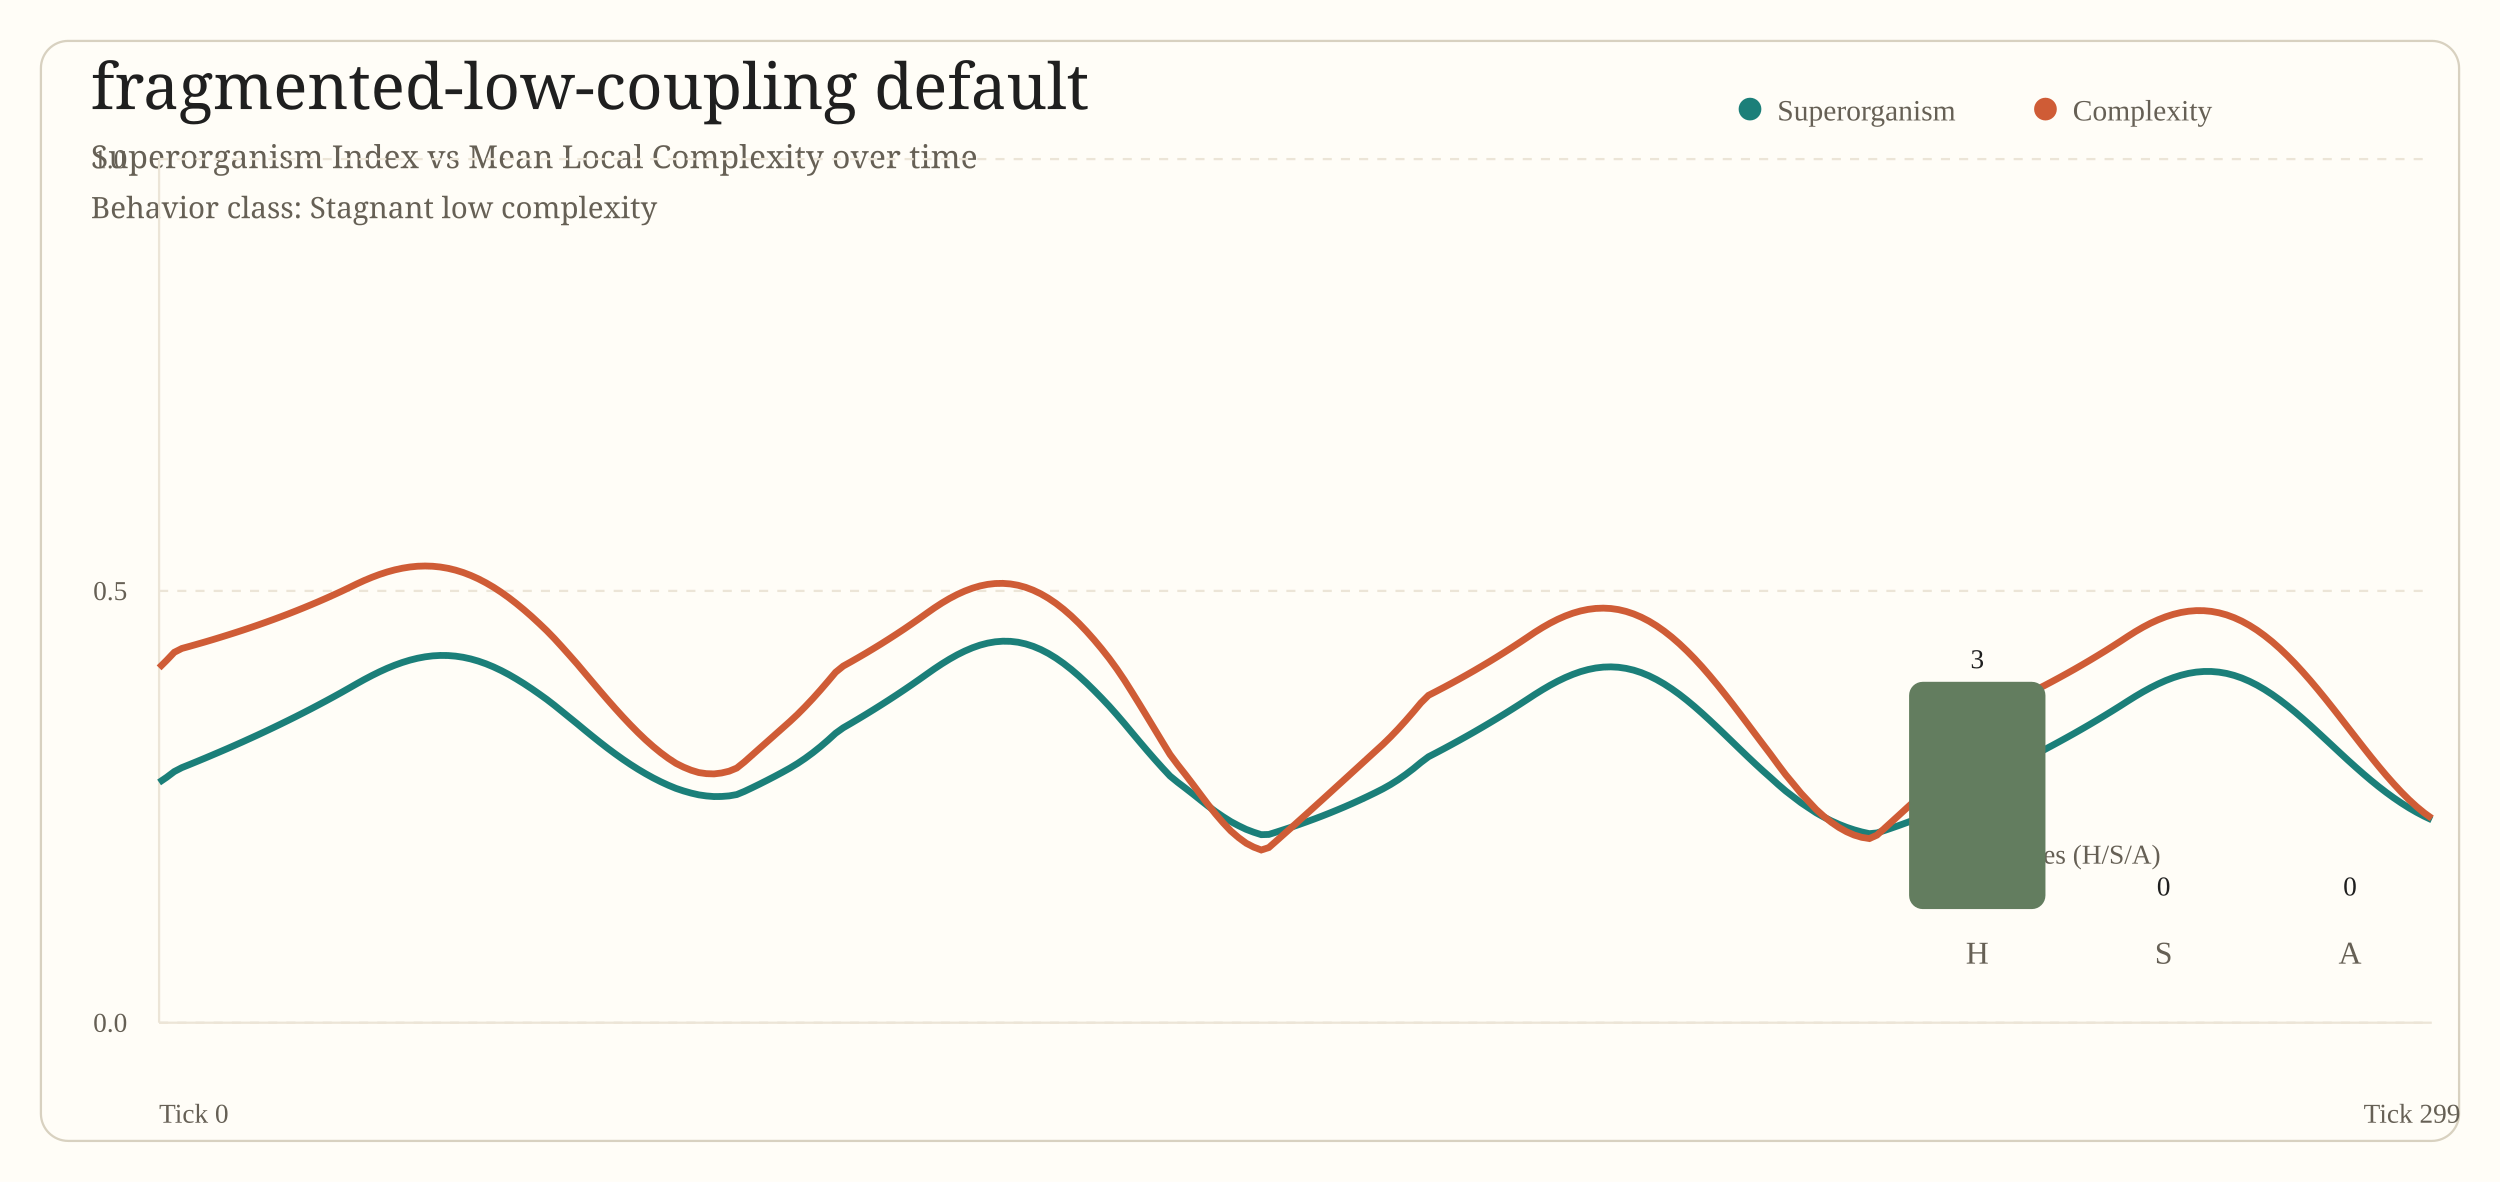
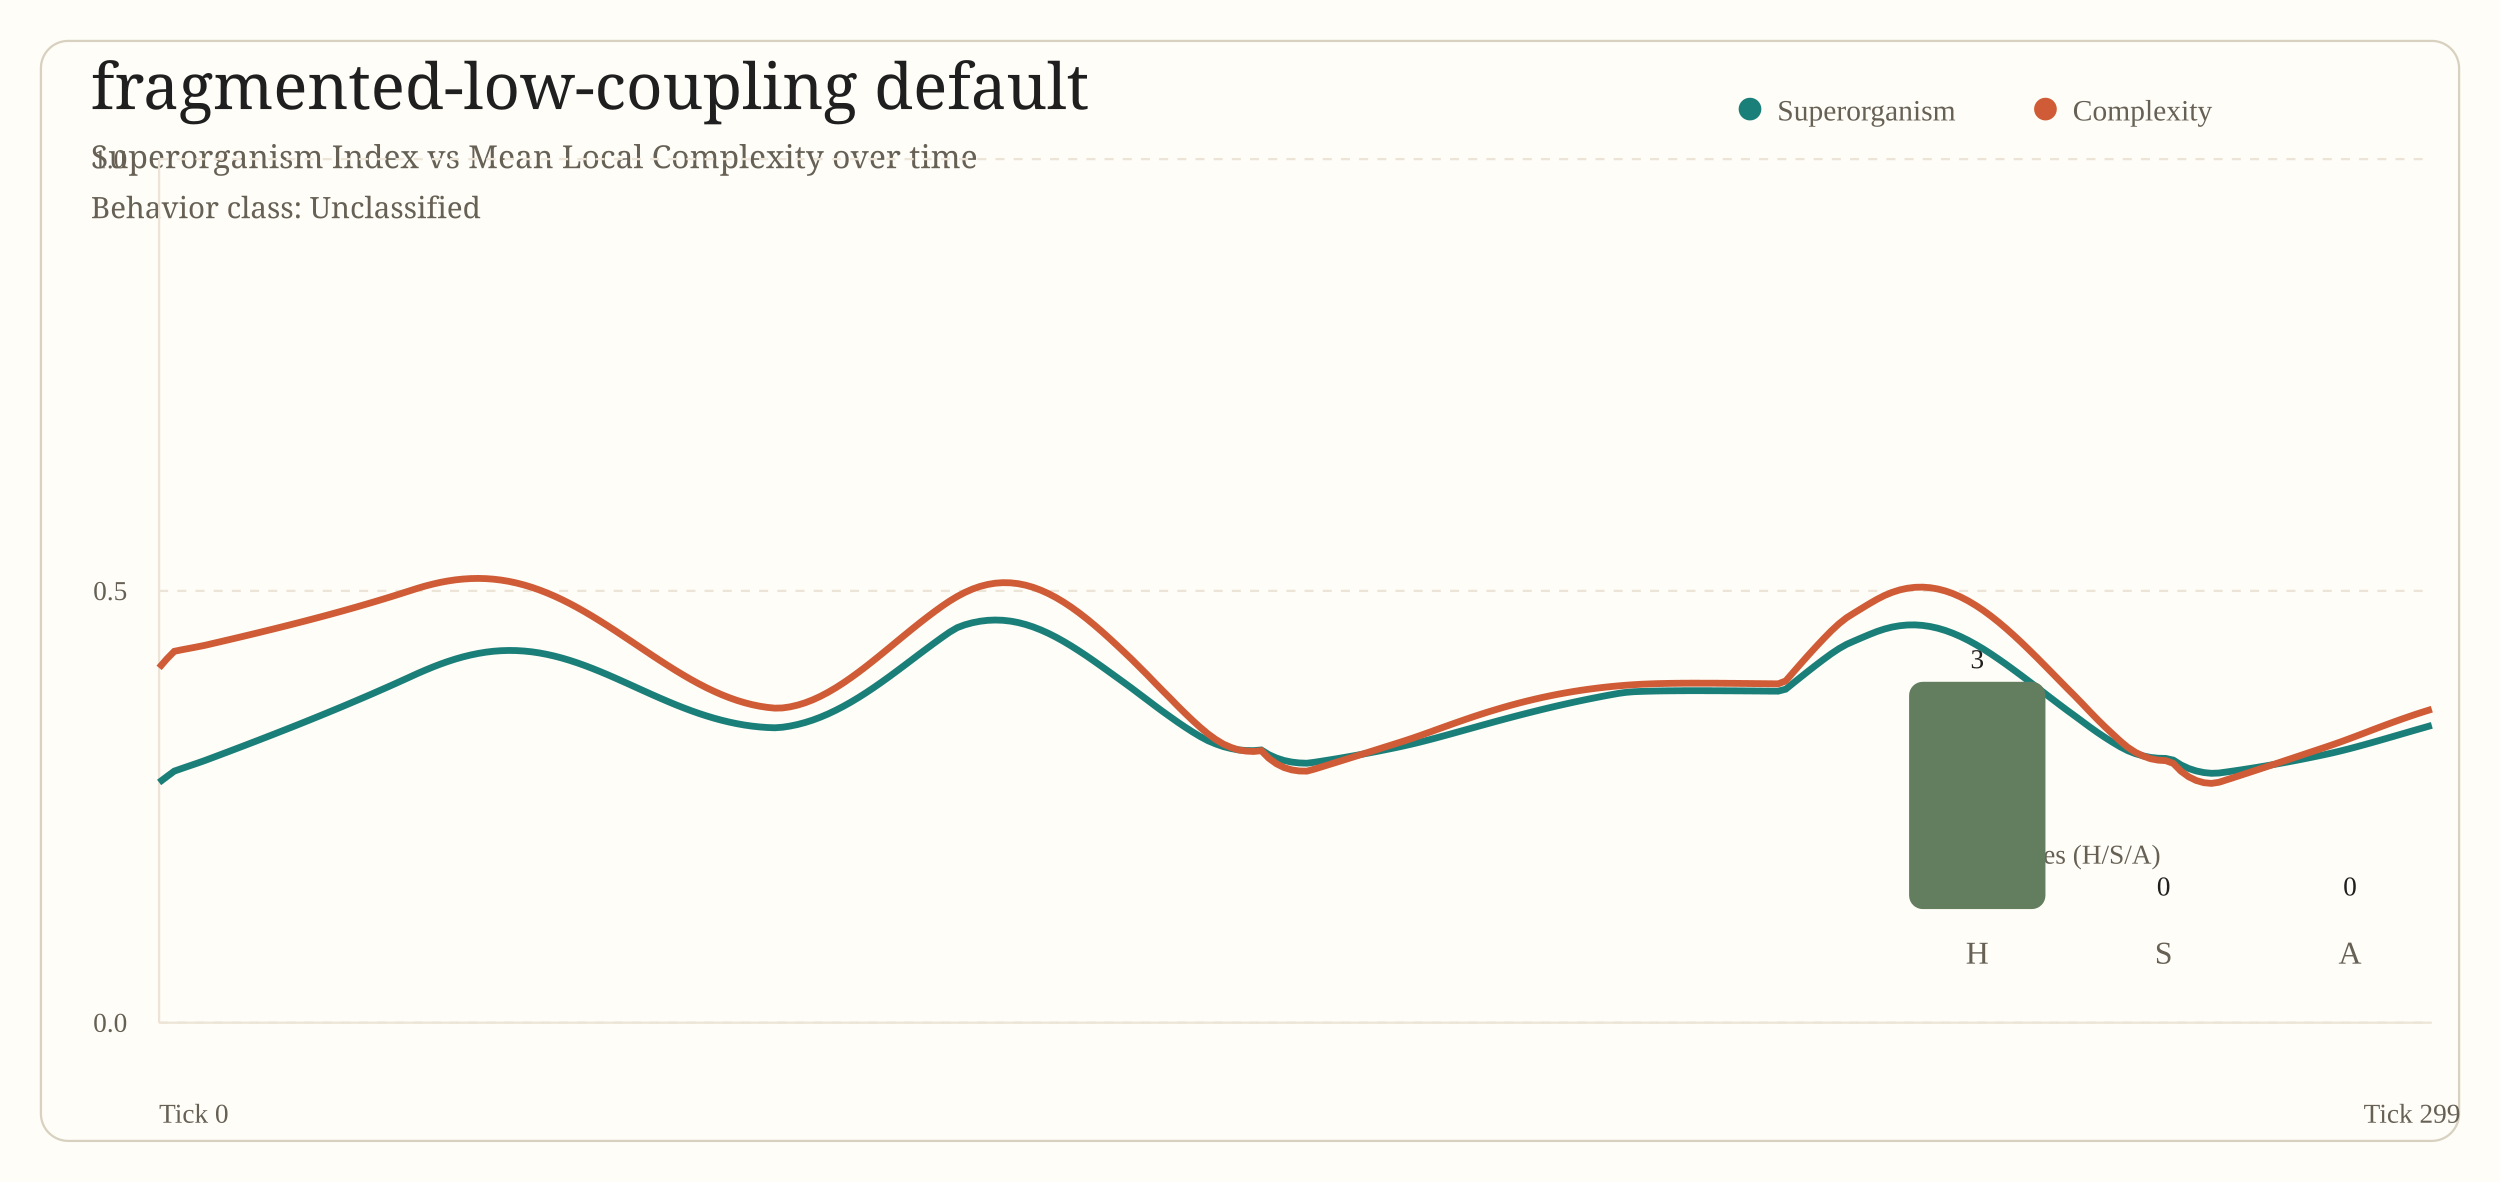
<svg xmlns="http://www.w3.org/2000/svg" width="1100" height="520" viewBox="0 0 1100 520">
  <rect x="0" y="0" width="1100" height="520" fill="#fffdf7" />
  <rect x="18" y="18" width="1064" height="484" fill="none" stroke="#d8d1c0" rx="12" />
  <text x="40" y="48" font-size="28" font-family="Georgia, serif" fill="#1f1f1f">fragmented-low-coupling default</text>
  <text x="40" y="74" font-size="14" font-family="Georgia, serif" fill="#666055">Superorganism Index vs Mean Local Complexity over time</text>
-   <text x="40" y="96" font-size="13" font-family="Georgia, serif" fill="#666055">Behavior class: Stagnant low complexity</text>
+   <text x="40" y="96" font-size="13" font-family="Georgia, serif" fill="#666055">Behavior class: Unclassified</text>
  <line x1="70" y1="70" x2="70" y2="450" stroke="#ece5d7" />
  <line x1="70" y1="450" x2="1070" y2="450" stroke="#ece5d7" />
  <line x1="70" y1="70" x2="1070" y2="70" stroke="#ece5d7" stroke-dasharray="4,4" />
  <text x="56" y="74" text-anchor="end" font-size="12" fill="#666055">1.0</text>
  <line x1="70" y1="260" x2="1070" y2="260" stroke="#ece5d7" stroke-dasharray="4,4" />
  <text x="56" y="264" text-anchor="end" font-size="12" fill="#666055">0.5</text>
  <line x1="70" y1="450" x2="1070" y2="450" stroke="#ece5d7" stroke-dasharray="4,4" />
  <text x="56" y="454" text-anchor="end" font-size="12" fill="#666055">0.0</text>
-   <path d="M 70.00 344.27 L 73.34 342.00 L 76.69 339.48 L 80.03 337.75 L 83.38 336.40 L 86.72 335.03 L 90.07 333.64 L 93.41 332.23 L 96.76 330.80 L 100.10 329.36 L 103.44 327.89 L 106.79 326.40 L 110.13 324.88 L 113.48 323.35 L 116.82 321.79 L 120.17 320.20 L 123.51 318.59 L 126.86 316.95 L 130.20 315.29 L 133.55 313.59 L 136.89 311.87 L 140.23 310.11 L 143.58 308.33 L 146.92 306.51 L 150.27 304.66 L 153.61 302.77 L 156.96 300.85 L 160.30 298.99 L 163.65 297.23 L 166.99 295.58 L 170.33 294.06 L 173.68 292.69 L 177.02 291.49 L 180.37 290.46 L 183.71 289.63 L 187.06 289.00 L 190.40 288.58 L 193.75 288.39 L 197.09 288.43 L 200.43 288.70 L 203.78 289.20 L 207.12 289.93 L 210.47 290.89 L 213.81 292.06 L 217.16 293.45 L 220.50 295.03 L 223.85 296.79 L 227.19 298.73 L 230.54 300.80 L 233.88 303.01 L 237.22 305.33 L 240.57 307.73 L 243.91 310.30 L 247.26 313.01 L 250.60 315.73 L 253.95 318.44 L 257.29 321.21 L 260.64 323.94 L 263.98 326.60 L 267.32 329.19 L 270.67 331.68 L 274.01 334.06 L 277.36 336.32 L 280.70 338.44 L 284.05 340.43 L 287.39 342.28 L 290.74 343.97 L 294.08 345.51 L 297.42 346.89 L 300.77 348.01 L 304.11 348.96 L 307.46 349.73 L 310.80 350.21 L 314.15 350.49 L 317.49 350.45 L 320.84 350.19 L 324.18 349.60 L 327.53 348.22 L 330.87 346.64 L 334.21 345.01 L 337.56 343.32 L 340.90 341.59 L 344.25 339.80 L 347.59 337.95 L 350.94 335.92 L 354.28 333.67 L 357.63 331.21 L 360.97 328.55 L 364.31 325.69 L 367.66 322.64 L 371.00 320.24 L 374.35 318.30 L 377.69 316.32 L 381.04 314.30 L 384.38 312.24 L 387.73 310.14 L 391.07 308.00 L 394.41 305.82 L 397.76 303.59 L 401.10 301.32 L 404.45 298.99 L 407.79 296.62 L 411.14 294.27 L 414.48 292.06 L 417.83 290.00 L 421.17 288.12 L 424.52 286.46 L 427.86 285.03 L 431.20 283.86 L 434.55 282.98 L 437.89 282.40 L 441.24 282.13 L 444.58 282.19 L 447.93 282.58 L 451.27 283.32 L 454.62 284.39 L 457.96 285.80 L 461.30 287.53 L 464.65 289.58 L 467.99 291.92 L 471.34 294.54 L 474.68 297.40 L 478.03 300.48 L 481.37 303.75 L 484.72 307.17 L 488.06 310.71 L 491.40 314.47 L 494.75 318.37 L 498.09 322.39 L 501.44 326.38 L 504.78 330.31 L 508.13 334.15 L 511.47 337.87 L 514.82 341.46 L 518.16 344.19 L 521.51 346.74 L 524.85 349.34 L 528.19 352.01 L 531.54 354.66 L 534.88 357.12 L 538.23 359.40 L 541.57 361.50 L 544.92 363.29 L 548.26 364.90 L 551.61 366.17 L 554.95 367.25 L 558.29 367.15 L 561.64 366.10 L 564.98 365.02 L 568.33 363.91 L 571.67 362.75 L 575.02 361.56 L 578.36 360.33 L 581.71 359.06 L 585.05 357.74 L 588.39 356.37 L 591.74 354.96 L 595.08 353.50 L 598.43 351.98 L 601.77 350.41 L 605.12 348.79 L 608.46 347.10 L 611.81 345.22 L 615.15 343.12 L 618.49 340.79 L 621.84 338.25 L 625.18 335.50 L 628.53 332.98 L 631.87 331.25 L 635.22 329.48 L 638.56 327.68 L 641.91 325.84 L 645.25 323.98 L 648.60 322.08 L 651.94 320.14 L 655.28 318.17 L 658.63 316.16 L 661.97 314.12 L 665.32 312.03 L 668.66 309.91 L 672.01 307.74 L 675.35 305.55 L 678.70 303.47 L 682.04 301.52 L 685.38 299.73 L 688.73 298.12 L 692.07 296.72 L 695.42 295.53 L 698.76 294.60 L 702.11 293.92 L 705.45 293.53 L 708.80 293.42 L 712.14 293.60 L 715.48 294.09 L 718.83 294.87 L 722.17 295.96 L 725.52 297.34 L 728.86 299.00 L 732.21 300.92 L 735.55 303.10 L 738.90 305.50 L 742.24 308.11 L 745.59 310.90 L 748.93 313.84 L 752.27 316.90 L 755.62 320.05 L 758.96 323.26 L 762.31 326.50 L 765.65 329.73 L 769.00 332.95 L 772.34 336.10 L 775.69 339.18 L 779.03 342.15 L 782.37 345.17 L 785.72 348.05 L 789.06 350.62 L 792.41 353.18 L 795.75 355.41 L 799.10 357.63 L 802.44 359.50 L 805.79 361.19 L 809.13 362.69 L 812.47 364.01 L 815.82 365.13 L 819.16 366.06 L 822.51 366.80 L 825.85 366.50 L 829.20 365.40 L 832.54 364.26 L 835.89 363.08 L 839.23 361.86 L 842.58 360.60 L 845.92 359.29 L 849.26 357.93 L 852.61 356.53 L 855.95 355.07 L 859.30 353.56 L 862.64 352.00 L 865.99 350.38 L 869.33 348.70 L 872.68 346.80 L 876.02 344.67 L 879.36 342.31 L 882.71 339.74 L 886.05 336.96 L 889.40 335.06 L 892.74 333.37 L 896.09 331.65 L 899.43 329.91 L 902.78 328.13 L 906.12 326.32 L 909.46 324.48 L 912.81 322.61 L 916.15 320.70 L 919.50 318.76 L 922.84 316.78 L 926.19 314.76 L 929.53 312.71 L 932.88 310.62 L 936.22 308.48 L 939.57 306.39 L 942.91 304.42 L 946.25 302.59 L 949.60 300.92 L 952.94 299.43 L 956.29 298.15 L 959.63 297.10 L 962.98 296.28 L 966.32 295.73 L 969.67 295.45 L 973.01 295.45 L 976.35 295.74 L 979.70 296.31 L 983.04 297.18 L 986.39 298.33 L 989.73 299.76 L 993.08 301.45 L 996.42 303.39 L 999.77 305.57 L 1003.11 307.95 L 1006.45 310.53 L 1009.80 313.26 L 1013.14 316.14 L 1016.49 319.11 L 1019.83 322.17 L 1023.18 325.27 L 1026.52 328.39 L 1029.87 331.51 L 1033.21 334.59 L 1036.56 337.60 L 1039.90 340.54 L 1043.24 343.37 L 1046.59 346.09 L 1049.93 348.66 L 1053.28 351.09 L 1056.62 353.36 L 1059.97 355.47 L 1063.31 357.40 L 1066.66 359.16 L 1070.00 360.73" fill="none" stroke="#1b7f79" stroke-width="3" />
-   <path d="M 70.00 293.86 L 73.34 290.54 L 76.69 287.01 L 80.03 285.32 L 83.38 284.40 L 86.72 283.45 L 90.07 282.49 L 93.41 281.50 L 96.76 280.48 L 100.10 279.44 L 103.44 278.38 L 106.79 277.29 L 110.13 276.17 L 113.48 275.02 L 116.82 273.84 L 120.17 272.63 L 123.51 271.39 L 126.86 270.12 L 130.20 268.81 L 133.55 267.46 L 136.89 266.08 L 140.23 264.66 L 143.58 263.20 L 146.92 261.70 L 150.27 260.16 L 153.61 258.57 L 156.96 256.94 L 160.30 255.41 L 163.65 254.01 L 166.99 252.76 L 170.33 251.67 L 173.68 250.75 L 177.02 250.02 L 180.37 249.48 L 183.71 249.15 L 187.06 249.04 L 190.40 249.15 L 193.75 249.49 L 197.09 250.06 L 200.43 250.86 L 203.78 251.90 L 207.12 253.18 L 210.47 254.69 L 213.81 256.43 L 217.16 258.39 L 220.50 260.57 L 223.85 262.96 L 227.19 265.54 L 230.54 268.30 L 233.88 271.22 L 237.22 274.30 L 240.57 277.50 L 243.91 280.94 L 247.26 284.61 L 250.60 288.35 L 253.95 292.14 L 257.29 296.11 L 260.64 300.07 L 263.98 304.01 L 267.32 307.89 L 270.67 311.69 L 274.01 315.37 L 277.36 318.92 L 280.70 322.30 L 284.05 325.50 L 287.39 328.47 L 290.74 331.21 L 294.08 333.68 L 297.42 335.87 L 300.77 337.54 L 304.11 338.90 L 307.46 339.92 L 310.80 340.40 L 314.15 340.52 L 317.49 340.11 L 320.84 339.32 L 324.18 337.94 L 327.53 335.26 L 330.87 332.29 L 334.21 329.32 L 337.56 326.35 L 340.90 323.38 L 344.25 320.41 L 347.59 317.44 L 350.94 314.30 L 354.28 310.93 L 357.63 307.38 L 360.97 303.65 L 364.31 299.78 L 367.66 295.80 L 371.00 293.09 L 374.35 291.22 L 377.69 289.31 L 381.04 287.36 L 384.38 285.35 L 387.73 283.30 L 391.07 281.19 L 394.41 279.03 L 397.76 276.82 L 401.10 274.54 L 404.45 272.21 L 407.79 269.82 L 411.14 267.47 L 414.48 265.30 L 417.83 263.32 L 421.17 261.57 L 424.52 260.06 L 427.86 258.80 L 431.20 257.82 L 434.55 257.13 L 437.89 256.75 L 441.24 256.68 L 444.58 256.93 L 447.93 257.51 L 451.27 258.43 L 454.62 259.69 L 457.96 261.29 L 461.30 263.23 L 464.65 265.50 L 467.99 268.10 L 471.34 271.01 L 474.68 274.22 L 478.03 277.72 L 481.37 281.48 L 484.72 285.49 L 488.06 289.73 L 491.40 294.32 L 494.75 299.28 L 498.09 304.58 L 501.44 309.99 L 504.78 315.47 L 508.13 321.00 L 511.47 326.52 L 514.82 331.99 L 518.16 336.46 L 521.51 340.71 L 524.85 345.08 L 528.19 349.55 L 531.54 354.01 L 534.88 358.20 L 538.23 362.09 L 541.57 365.63 L 544.92 368.51 L 548.26 370.98 L 551.61 372.72 L 554.95 374.00 L 558.29 372.92 L 561.64 369.97 L 564.98 367.00 L 568.33 364.02 L 571.67 361.02 L 575.02 358.01 L 578.36 354.99 L 581.71 351.96 L 585.05 348.92 L 588.39 345.87 L 591.74 342.82 L 595.08 339.77 L 598.43 336.71 L 601.77 333.65 L 605.12 330.59 L 608.46 327.54 L 611.81 324.27 L 615.15 320.79 L 618.49 317.11 L 621.84 313.26 L 625.18 309.27 L 628.53 305.96 L 631.87 304.24 L 635.22 302.49 L 638.56 300.70 L 641.91 298.87 L 645.25 297.00 L 648.60 295.09 L 651.94 293.13 L 655.28 291.14 L 658.63 289.09 L 661.97 287.00 L 665.32 284.86 L 668.66 282.68 L 672.01 280.44 L 675.35 278.18 L 678.70 276.10 L 682.04 274.20 L 685.38 272.50 L 688.73 271.03 L 692.07 269.80 L 695.42 268.83 L 698.76 268.13 L 702.11 267.71 L 705.45 267.58 L 708.80 267.75 L 712.14 268.23 L 715.48 269.03 L 718.83 270.14 L 722.17 271.56 L 725.52 273.29 L 728.86 275.33 L 732.21 277.68 L 735.55 280.31 L 738.90 283.22 L 742.24 286.39 L 745.59 289.80 L 748.93 293.44 L 752.27 297.29 L 755.62 301.31 L 758.96 305.48 L 762.31 309.77 L 765.65 314.15 L 769.00 318.59 L 772.34 323.05 L 775.69 327.50 L 779.03 331.90 L 782.37 336.46 L 785.72 340.90 L 789.06 344.92 L 792.41 349.01 L 795.75 352.58 L 799.10 356.16 L 802.44 359.16 L 805.79 361.81 L 809.13 364.09 L 812.47 365.96 L 815.82 367.42 L 819.16 368.43 L 822.51 368.97 L 825.85 367.47 L 829.20 364.45 L 832.54 361.41 L 835.89 358.36 L 839.23 355.30 L 842.58 352.23 L 845.92 349.16 L 849.26 346.07 L 852.61 342.98 L 855.95 339.89 L 859.30 336.79 L 862.64 333.70 L 865.99 330.60 L 869.33 327.51 L 872.68 324.18 L 876.02 320.63 L 879.36 316.88 L 882.71 312.97 L 886.05 308.92 L 889.40 306.79 L 892.74 305.13 L 896.09 303.44 L 899.43 301.72 L 902.78 299.95 L 906.12 298.15 L 909.46 296.31 L 912.81 294.43 L 916.15 292.51 L 919.50 290.54 L 922.84 288.53 L 926.19 286.48 L 929.53 284.38 L 932.88 282.23 L 936.22 280.03 L 939.57 277.91 L 942.91 275.97 L 946.25 274.22 L 949.60 272.69 L 952.94 271.37 L 956.29 270.30 L 959.63 269.49 L 962.98 268.94 L 966.32 268.67 L 969.67 268.69 L 973.01 269.01 L 976.35 269.63 L 979.70 270.55 L 983.04 271.78 L 986.39 273.31 L 989.73 275.15 L 993.08 277.27 L 996.42 279.69 L 999.77 282.37 L 1003.11 285.32 L 1006.45 288.52 L 1009.80 291.94 L 1013.14 295.57 L 1016.49 299.38 L 1019.83 303.35 L 1023.18 307.45 L 1026.52 311.65 L 1029.87 315.93 L 1033.21 320.24 L 1036.56 324.55 L 1039.90 328.84 L 1043.24 333.06 L 1046.59 337.17 L 1049.93 341.15 L 1053.28 344.94 L 1056.62 348.53 L 1059.97 351.87 L 1063.31 354.93 L 1066.66 357.68 L 1070.00 360.08" fill="none" stroke="#cf5c36" stroke-width="3" />
+   <path d="M 70.00 344.27 L 73.34 341.76 L 76.69 339.29 L 80.03 338.12 L 83.38 336.97 L 86.72 335.83 L 90.07 334.65 L 93.41 333.40 L 96.76 332.14 L 100.10 330.88 L 103.44 329.61 L 106.79 328.34 L 110.13 327.06 L 113.48 325.77 L 116.82 324.47 L 120.17 323.17 L 123.51 321.86 L 126.86 320.54 L 130.20 319.22 L 133.55 317.88 L 136.89 316.53 L 140.23 315.17 L 143.58 313.80 L 146.92 312.42 L 150.27 311.03 L 153.61 309.62 L 156.96 308.20 L 160.30 306.77 L 163.65 305.33 L 166.99 303.86 L 170.33 302.39 L 173.68 300.90 L 177.02 299.39 L 180.37 297.87 L 183.71 296.34 L 187.06 294.89 L 190.40 293.51 L 193.75 292.22 L 197.09 291.04 L 200.43 289.96 L 203.78 289.01 L 207.12 288.19 L 210.47 287.50 L 213.81 286.95 L 217.16 286.55 L 220.50 286.30 L 223.85 286.20 L 227.19 286.25 L 230.54 286.45 L 233.88 286.79 L 237.22 287.28 L 240.57 287.91 L 243.91 288.66 L 247.26 289.54 L 250.60 290.54 L 253.95 291.64 L 257.29 292.83 L 260.64 294.11 L 263.98 295.46 L 267.32 296.86 L 270.67 298.32 L 274.01 299.81 L 277.36 301.31 L 280.70 302.83 L 284.05 304.34 L 287.39 305.84 L 290.74 307.31 L 294.08 308.74 L 297.42 310.13 L 300.77 311.45 L 304.11 312.71 L 307.46 313.89 L 310.80 314.98 L 314.15 315.99 L 317.49 316.90 L 320.84 317.71 L 324.18 318.41 L 327.53 319.01 L 330.87 319.49 L 334.21 319.85 L 337.56 320.10 L 340.90 320.22 L 344.25 319.99 L 347.59 319.48 L 350.94 318.78 L 354.28 317.89 L 357.63 316.82 L 360.97 315.57 L 364.31 314.15 L 367.66 312.56 L 371.00 310.83 L 374.35 308.95 L 377.69 306.95 L 381.04 304.82 L 384.38 302.59 L 387.73 300.26 L 391.07 297.87 L 394.41 295.41 L 397.76 292.91 L 401.10 290.39 L 404.45 287.86 L 407.79 285.36 L 411.14 282.89 L 414.48 280.47 L 417.83 278.14 L 421.17 276.17 L 424.52 274.92 L 427.86 274.01 L 431.20 273.35 L 434.55 272.95 L 437.89 272.81 L 441.24 272.92 L 444.58 273.29 L 447.93 273.91 L 451.27 274.77 L 454.62 275.86 L 457.96 277.17 L 461.30 278.67 L 464.65 280.36 L 467.99 282.22 L 471.34 284.22 L 474.68 286.34 L 478.03 288.56 L 481.37 290.87 L 484.72 293.23 L 488.06 295.63 L 491.40 298.04 L 494.75 300.47 L 498.09 302.92 L 501.44 305.45 L 504.78 307.95 L 508.13 310.49 L 511.47 312.96 L 514.82 315.35 L 518.16 317.72 L 521.51 319.98 L 524.85 322.13 L 528.19 324.14 L 531.54 325.92 L 534.88 327.32 L 538.23 328.49 L 541.57 329.34 L 544.92 329.95 L 548.26 330.23 L 551.61 330.28 L 554.95 329.99 L 558.29 332.04 L 561.64 333.55 L 564.98 334.62 L 568.33 335.31 L 571.67 335.69 L 575.02 335.82 L 578.36 335.40 L 581.71 334.88 L 585.05 334.35 L 588.39 333.80 L 591.74 333.23 L 595.08 332.64 L 598.43 332.04 L 601.77 331.41 L 605.12 330.77 L 608.46 330.11 L 611.81 329.43 L 615.15 328.74 L 618.49 328.01 L 621.84 327.24 L 625.18 326.42 L 628.53 325.57 L 631.87 324.69 L 635.22 323.78 L 638.56 322.87 L 641.91 321.94 L 645.25 321.01 L 648.60 320.08 L 651.94 319.15 L 655.28 318.23 L 658.63 317.31 L 661.97 316.41 L 665.32 315.52 L 668.66 314.65 L 672.01 313.79 L 675.35 312.95 L 678.70 312.12 L 682.04 311.32 L 685.38 310.54 L 688.73 309.78 L 692.07 309.04 L 695.42 308.32 L 698.76 307.63 L 702.11 306.96 L 705.45 306.31 L 708.80 305.69 L 712.14 305.09 L 715.48 304.63 L 718.83 304.35 L 722.17 304.22 L 725.52 304.12 L 728.86 304.04 L 732.21 303.98 L 735.55 303.95 L 738.90 303.92 L 742.24 303.90 L 745.59 303.90 L 748.93 303.90 L 752.27 303.91 L 755.62 303.92 L 758.96 303.94 L 762.31 303.96 L 765.65 303.98 L 769.00 304.01 L 772.34 304.03 L 775.69 304.06 L 779.03 304.09 L 782.37 304.11 L 785.72 303.24 L 789.06 300.54 L 792.41 297.86 L 795.75 295.21 L 799.10 292.60 L 802.44 290.07 L 805.79 287.63 L 809.13 285.41 L 812.47 283.52 L 815.82 282.04 L 819.16 280.60 L 822.51 279.19 L 825.85 277.87 L 829.20 276.76 L 832.54 275.90 L 835.89 275.32 L 839.23 275.00 L 842.58 274.95 L 845.92 275.18 L 849.26 275.67 L 852.61 276.41 L 855.95 277.41 L 859.30 278.64 L 862.64 280.09 L 865.99 281.74 L 869.33 283.58 L 872.68 285.57 L 876.02 287.72 L 879.36 289.98 L 882.71 292.33 L 886.05 294.76 L 889.40 297.24 L 892.74 299.75 L 896.09 302.30 L 899.43 304.87 L 902.78 307.44 L 906.12 309.98 L 909.46 312.48 L 912.81 314.92 L 916.15 317.39 L 919.50 319.87 L 922.84 322.24 L 926.19 324.48 L 929.53 326.59 L 932.88 328.58 L 936.22 330.30 L 939.57 331.61 L 942.91 332.57 L 946.25 333.28 L 949.60 333.62 L 952.94 333.72 L 956.29 334.46 L 959.63 336.57 L 962.98 338.12 L 966.32 339.21 L 969.67 339.92 L 973.01 340.26 L 976.35 340.13 L 979.70 339.67 L 983.04 339.19 L 986.39 338.69 L 989.73 338.17 L 993.08 337.63 L 996.42 337.08 L 999.77 336.50 L 1003.11 335.91 L 1006.45 335.29 L 1009.80 334.66 L 1013.14 334.01 L 1016.49 333.34 L 1019.83 332.65 L 1023.18 331.94 L 1026.52 331.20 L 1029.87 330.41 L 1033.21 329.57 L 1036.56 328.69 L 1039.90 327.78 L 1043.24 326.85 L 1046.59 325.90 L 1049.93 324.94 L 1053.28 323.97 L 1056.62 323.00 L 1059.97 322.03 L 1063.31 321.06 L 1066.66 320.11 L 1070.00 319.16" fill="none" stroke="#1b7f79" stroke-width="3" />
+   <path d="M 70.00 293.86 L 73.34 289.99 L 76.69 286.58 L 80.03 285.89 L 83.38 285.26 L 86.72 284.63 L 90.07 283.96 L 93.41 283.18 L 96.76 282.40 L 100.10 281.62 L 103.44 280.83 L 106.79 280.04 L 110.13 279.24 L 113.48 278.43 L 116.82 277.61 L 120.17 276.79 L 123.51 275.96 L 126.86 275.12 L 130.20 274.27 L 133.55 273.41 L 136.89 272.54 L 140.23 271.66 L 143.58 270.77 L 146.92 269.86 L 150.27 268.94 L 153.61 268.00 L 156.96 267.05 L 160.30 266.08 L 163.65 265.10 L 166.99 264.10 L 170.33 263.08 L 173.68 262.05 L 177.02 260.99 L 180.37 259.92 L 183.71 258.85 L 187.06 257.87 L 190.40 257.01 L 193.75 256.25 L 197.09 255.63 L 200.43 255.13 L 203.78 254.78 L 207.12 254.57 L 210.47 254.50 L 213.81 254.59 L 217.16 254.84 L 220.50 255.24 L 223.85 255.79 L 227.19 256.51 L 230.54 257.37 L 233.88 258.38 L 237.22 259.54 L 240.57 260.84 L 243.91 262.27 L 247.26 263.83 L 250.60 265.51 L 253.95 267.30 L 257.29 269.18 L 260.64 271.16 L 263.98 273.21 L 267.32 275.32 L 270.67 277.49 L 274.01 279.70 L 277.36 281.93 L 280.70 284.17 L 284.05 286.41 L 287.39 288.64 L 290.74 290.83 L 294.08 292.98 L 297.42 295.07 L 300.77 297.08 L 304.11 299.02 L 307.46 300.85 L 310.80 302.57 L 314.15 304.17 L 317.49 305.64 L 320.84 306.97 L 324.18 308.15 L 327.53 309.17 L 330.87 310.03 L 334.21 310.72 L 337.56 311.24 L 340.90 311.58 L 344.25 311.50 L 347.59 311.02 L 350.94 310.25 L 354.28 309.22 L 357.63 307.92 L 360.97 306.39 L 364.31 304.63 L 367.66 302.67 L 371.00 300.53 L 374.35 298.23 L 377.69 295.80 L 381.04 293.26 L 384.38 290.62 L 387.73 287.92 L 391.07 285.18 L 394.41 282.42 L 397.76 279.67 L 401.10 276.94 L 404.45 274.26 L 407.79 271.66 L 411.14 269.14 L 414.48 266.73 L 417.83 264.46 L 421.17 262.44 L 424.52 260.68 L 427.86 259.20 L 431.20 258.03 L 434.55 257.17 L 437.89 256.61 L 441.24 256.37 L 444.58 256.44 L 447.93 256.81 L 451.27 257.48 L 454.62 258.44 L 457.96 259.68 L 461.30 261.18 L 464.65 262.94 L 467.99 264.93 L 471.34 267.15 L 474.68 269.56 L 478.03 272.15 L 481.37 274.90 L 484.72 277.79 L 488.06 280.79 L 491.40 283.88 L 494.75 287.04 L 498.09 290.24 L 501.44 293.59 L 504.78 296.93 L 508.13 300.40 L 511.47 303.81 L 514.82 307.17 L 518.16 310.59 L 521.51 313.90 L 524.85 317.09 L 528.19 320.12 L 531.54 322.92 L 534.88 325.33 L 538.23 327.37 L 541.57 328.84 L 544.92 329.94 L 548.26 330.48 L 551.61 330.65 L 554.95 330.30 L 558.29 333.64 L 561.64 336.06 L 564.98 337.72 L 568.33 338.74 L 571.67 339.23 L 575.02 339.30 L 578.36 338.40 L 581.71 337.37 L 585.05 336.33 L 588.39 335.29 L 591.74 334.24 L 595.08 333.19 L 598.43 332.14 L 601.77 331.09 L 605.12 330.04 L 608.46 328.98 L 611.81 327.93 L 615.15 326.87 L 618.49 325.80 L 621.84 324.68 L 625.18 323.52 L 628.53 322.33 L 631.87 321.12 L 635.22 319.92 L 638.56 318.72 L 641.91 317.54 L 645.25 316.38 L 648.60 315.25 L 651.94 314.16 L 655.28 313.10 L 658.63 312.08 L 661.97 311.10 L 665.32 310.16 L 668.66 309.27 L 672.01 308.42 L 675.35 307.62 L 678.70 306.86 L 682.04 306.16 L 685.38 305.49 L 688.73 304.87 L 692.07 304.30 L 695.42 303.77 L 698.76 303.29 L 702.11 302.85 L 705.45 302.45 L 708.80 302.09 L 712.14 301.78 L 715.48 301.50 L 718.83 301.27 L 722.17 301.07 L 725.52 300.93 L 728.86 300.81 L 732.21 300.73 L 735.55 300.67 L 738.90 300.63 L 742.24 300.60 L 745.59 300.59 L 748.93 300.60 L 752.27 300.61 L 755.62 300.62 L 758.96 300.65 L 762.31 300.67 L 765.65 300.71 L 769.00 300.74 L 772.34 300.78 L 775.69 300.81 L 779.03 300.85 L 782.37 300.89 L 785.72 299.62 L 789.06 295.75 L 792.41 291.93 L 795.75 288.17 L 799.10 284.51 L 802.44 280.96 L 805.79 277.55 L 809.13 274.46 L 812.47 271.82 L 815.82 269.71 L 819.16 267.67 L 822.51 265.64 L 825.85 263.72 L 829.20 262.01 L 832.54 260.63 L 835.89 259.56 L 839.23 258.83 L 842.58 258.42 L 845.92 258.34 L 849.26 258.58 L 852.61 259.15 L 855.95 260.02 L 859.30 261.19 L 862.64 262.65 L 865.99 264.39 L 869.33 266.38 L 872.68 268.61 L 876.02 271.07 L 879.36 273.72 L 882.71 276.55 L 886.05 279.54 L 889.40 282.65 L 892.74 285.88 L 896.09 289.18 L 899.43 292.55 L 902.78 295.95 L 906.12 299.36 L 909.46 302.76 L 912.81 306.11 L 916.15 309.56 L 919.50 313.09 L 922.84 316.52 L 926.19 319.81 L 929.53 322.95 L 932.88 326.04 L 936.22 328.83 L 939.57 331.02 L 942.91 332.63 L 946.25 333.84 L 949.60 334.47 L 952.94 334.69 L 956.29 335.92 L 959.63 339.33 L 962.98 341.77 L 966.32 343.41 L 969.67 344.38 L 973.01 344.70 L 976.35 344.19 L 979.70 343.12 L 983.04 342.04 L 986.39 340.95 L 989.73 339.86 L 993.08 338.76 L 996.42 337.66 L 999.77 336.55 L 1003.11 335.44 L 1006.45 334.33 L 1009.80 333.22 L 1013.14 332.10 L 1016.49 330.98 L 1019.83 329.87 L 1023.18 328.75 L 1026.52 327.62 L 1029.87 326.44 L 1033.21 325.21 L 1036.56 323.96 L 1039.90 322.69 L 1043.24 321.41 L 1046.59 320.14 L 1049.93 318.89 L 1053.28 317.66 L 1056.62 316.46 L 1059.97 315.30 L 1063.31 314.17 L 1066.66 313.09 L 1070.00 312.05" fill="none" stroke="#cf5c36" stroke-width="3" />
  <circle cx="770" cy="48" r="5" fill="#1b7f79" />
  <text x="782" y="53" font-size="13" fill="#666055">Superorganism</text>
  <circle cx="900" cy="48" r="5" fill="#cf5c36" />
  <text x="912" y="53" font-size="13" fill="#666055">Complexity</text>
  <text x="70" y="494" font-size="12" fill="#666055">Tick 0</text>
  <text x="1040" y="494" font-size="12" fill="#666055">Tick 299</text>
  <text x="850" y="380" font-size="12" fill="#666055">Final modes (H/S/A)</text>
  <rect x="840" y="300" width="60" height="100" fill="#637d5f" rx="6" />
  <text x="870" y="424" text-anchor="middle" font-size="14" fill="#666055">H</text>
  <text x="870" y="294" text-anchor="middle" font-size="12" fill="#1f1f1f">3</text>
  <rect x="922" y="400" width="60" height="0" fill="#9e7c46" rx="6" />
  <text x="952" y="424" text-anchor="middle" font-size="14" fill="#666055">S</text>
  <text x="952" y="394" text-anchor="middle" font-size="12" fill="#1f1f1f">0</text>
  <rect x="1004" y="400" width="60" height="0" fill="#8a5a44" rx="6" />
  <text x="1034" y="424" text-anchor="middle" font-size="14" fill="#666055">A</text>
  <text x="1034" y="394" text-anchor="middle" font-size="12" fill="#1f1f1f">0</text>
</svg>
